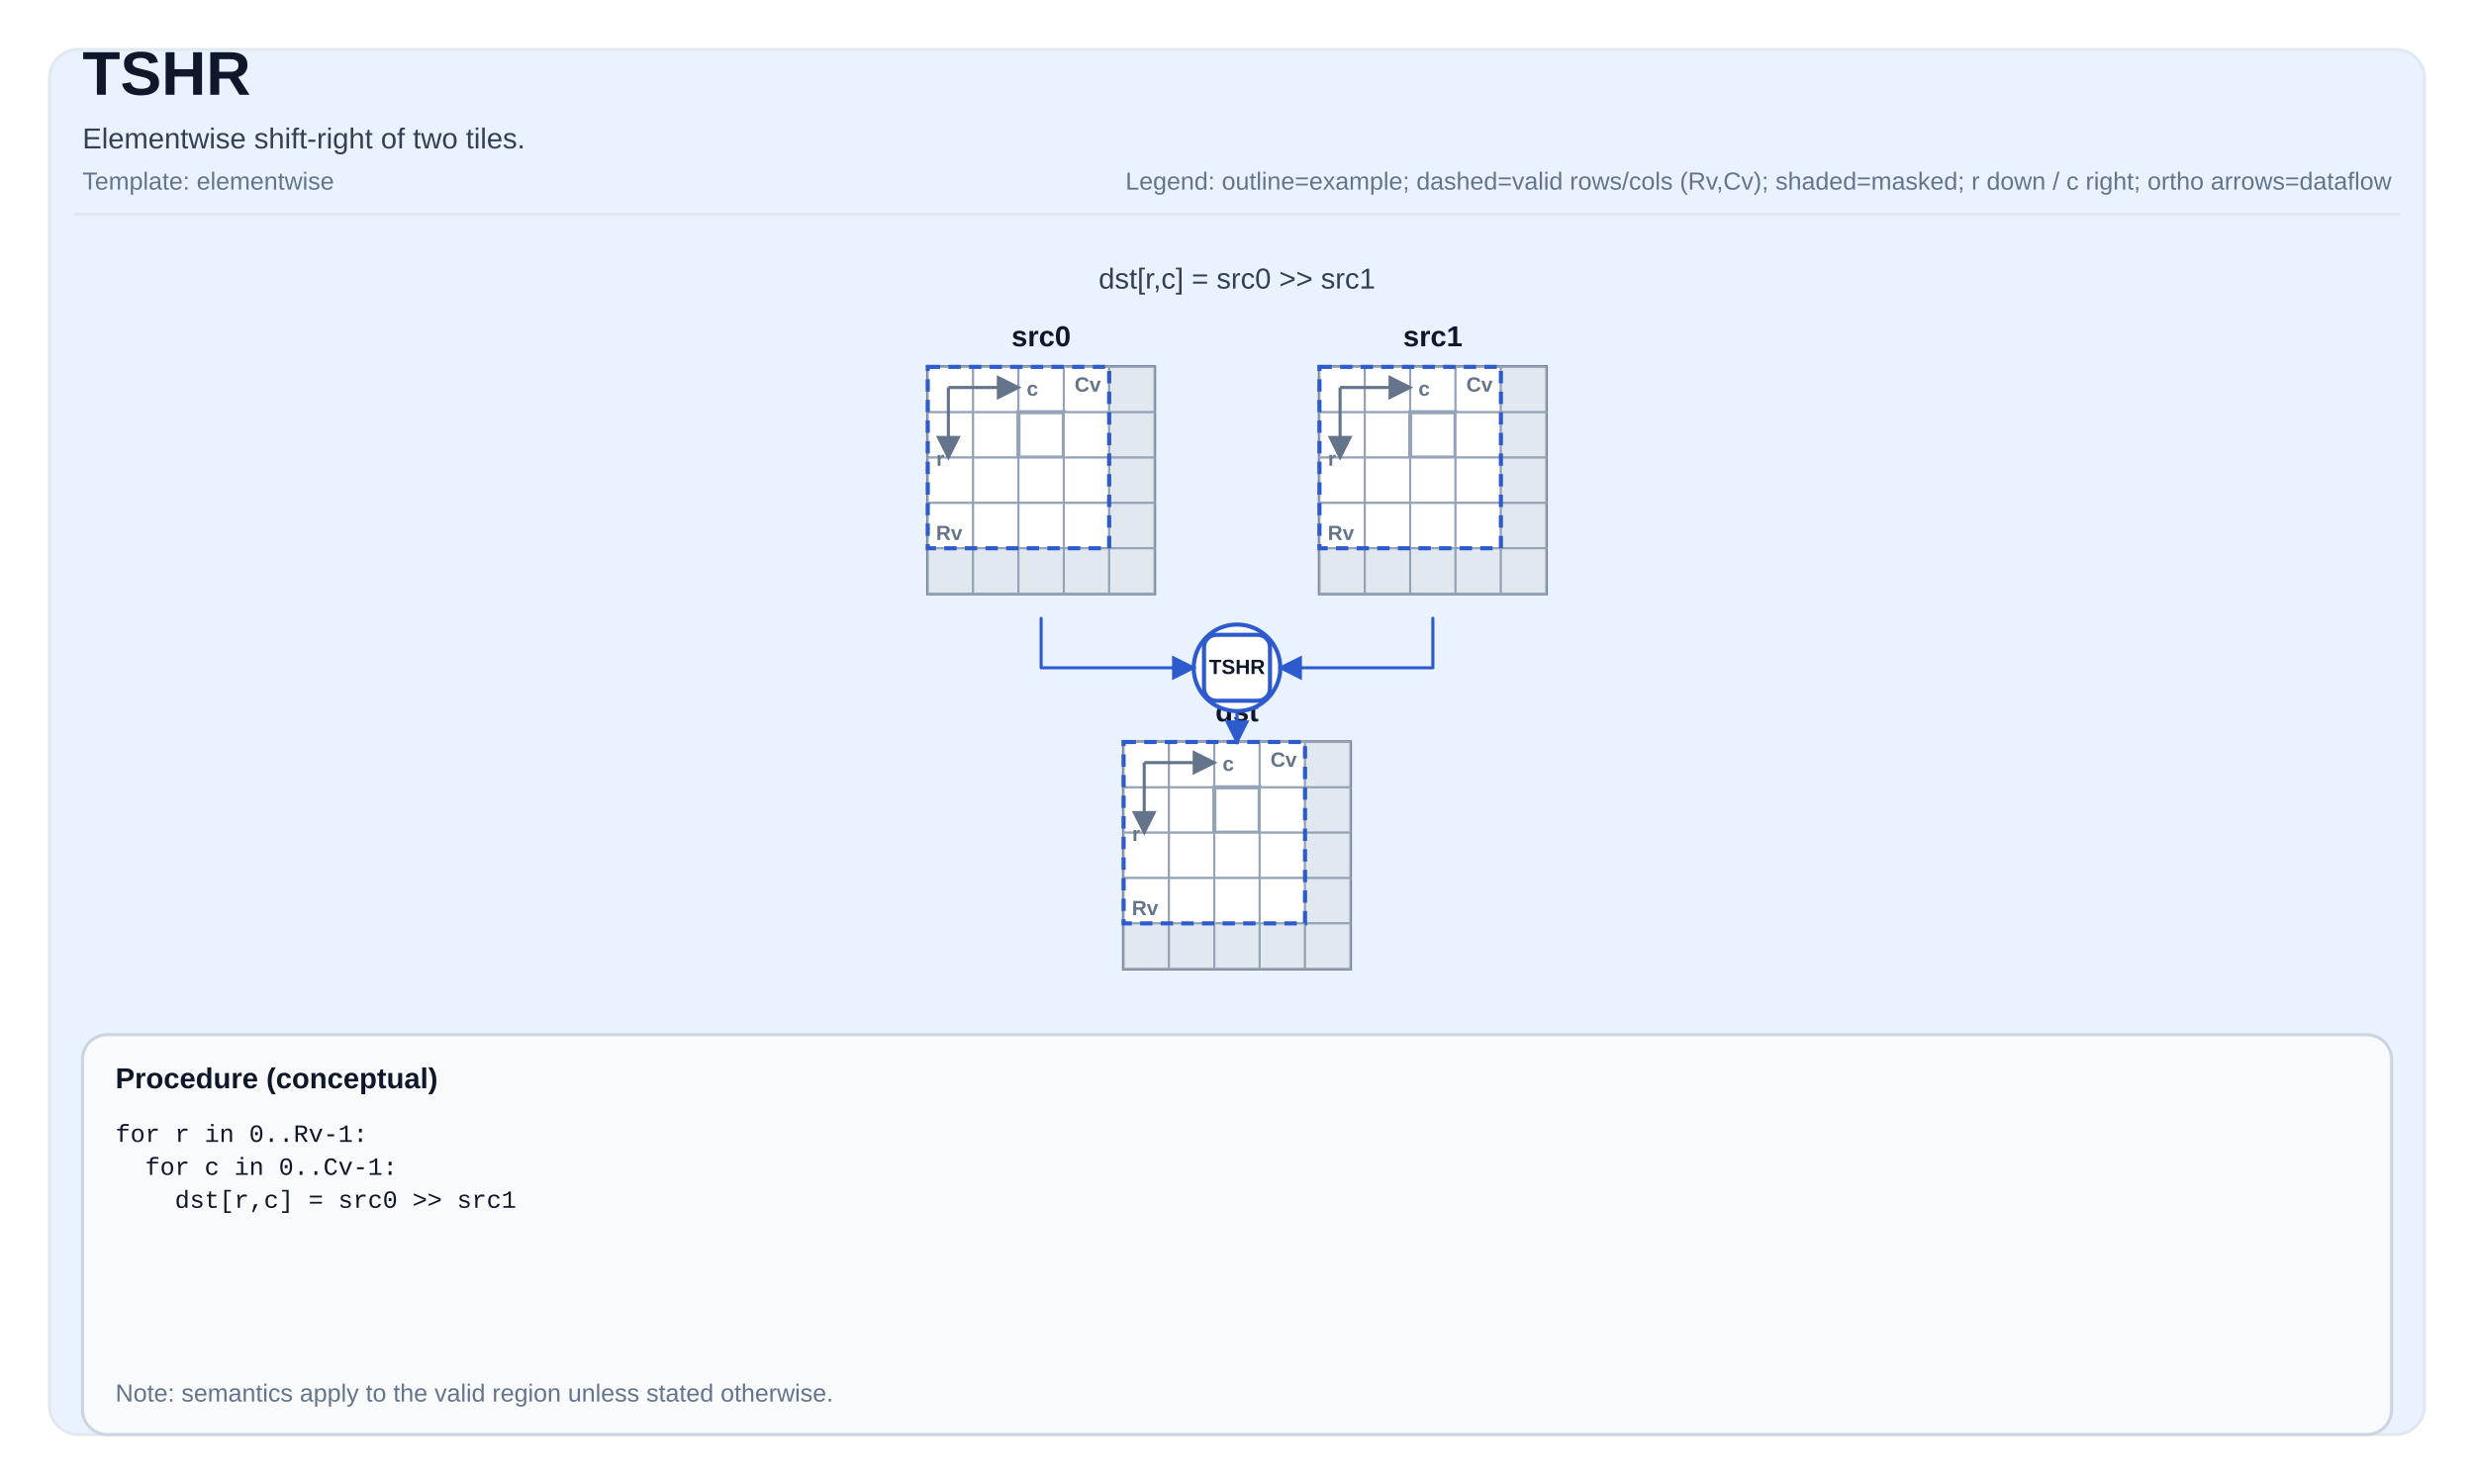
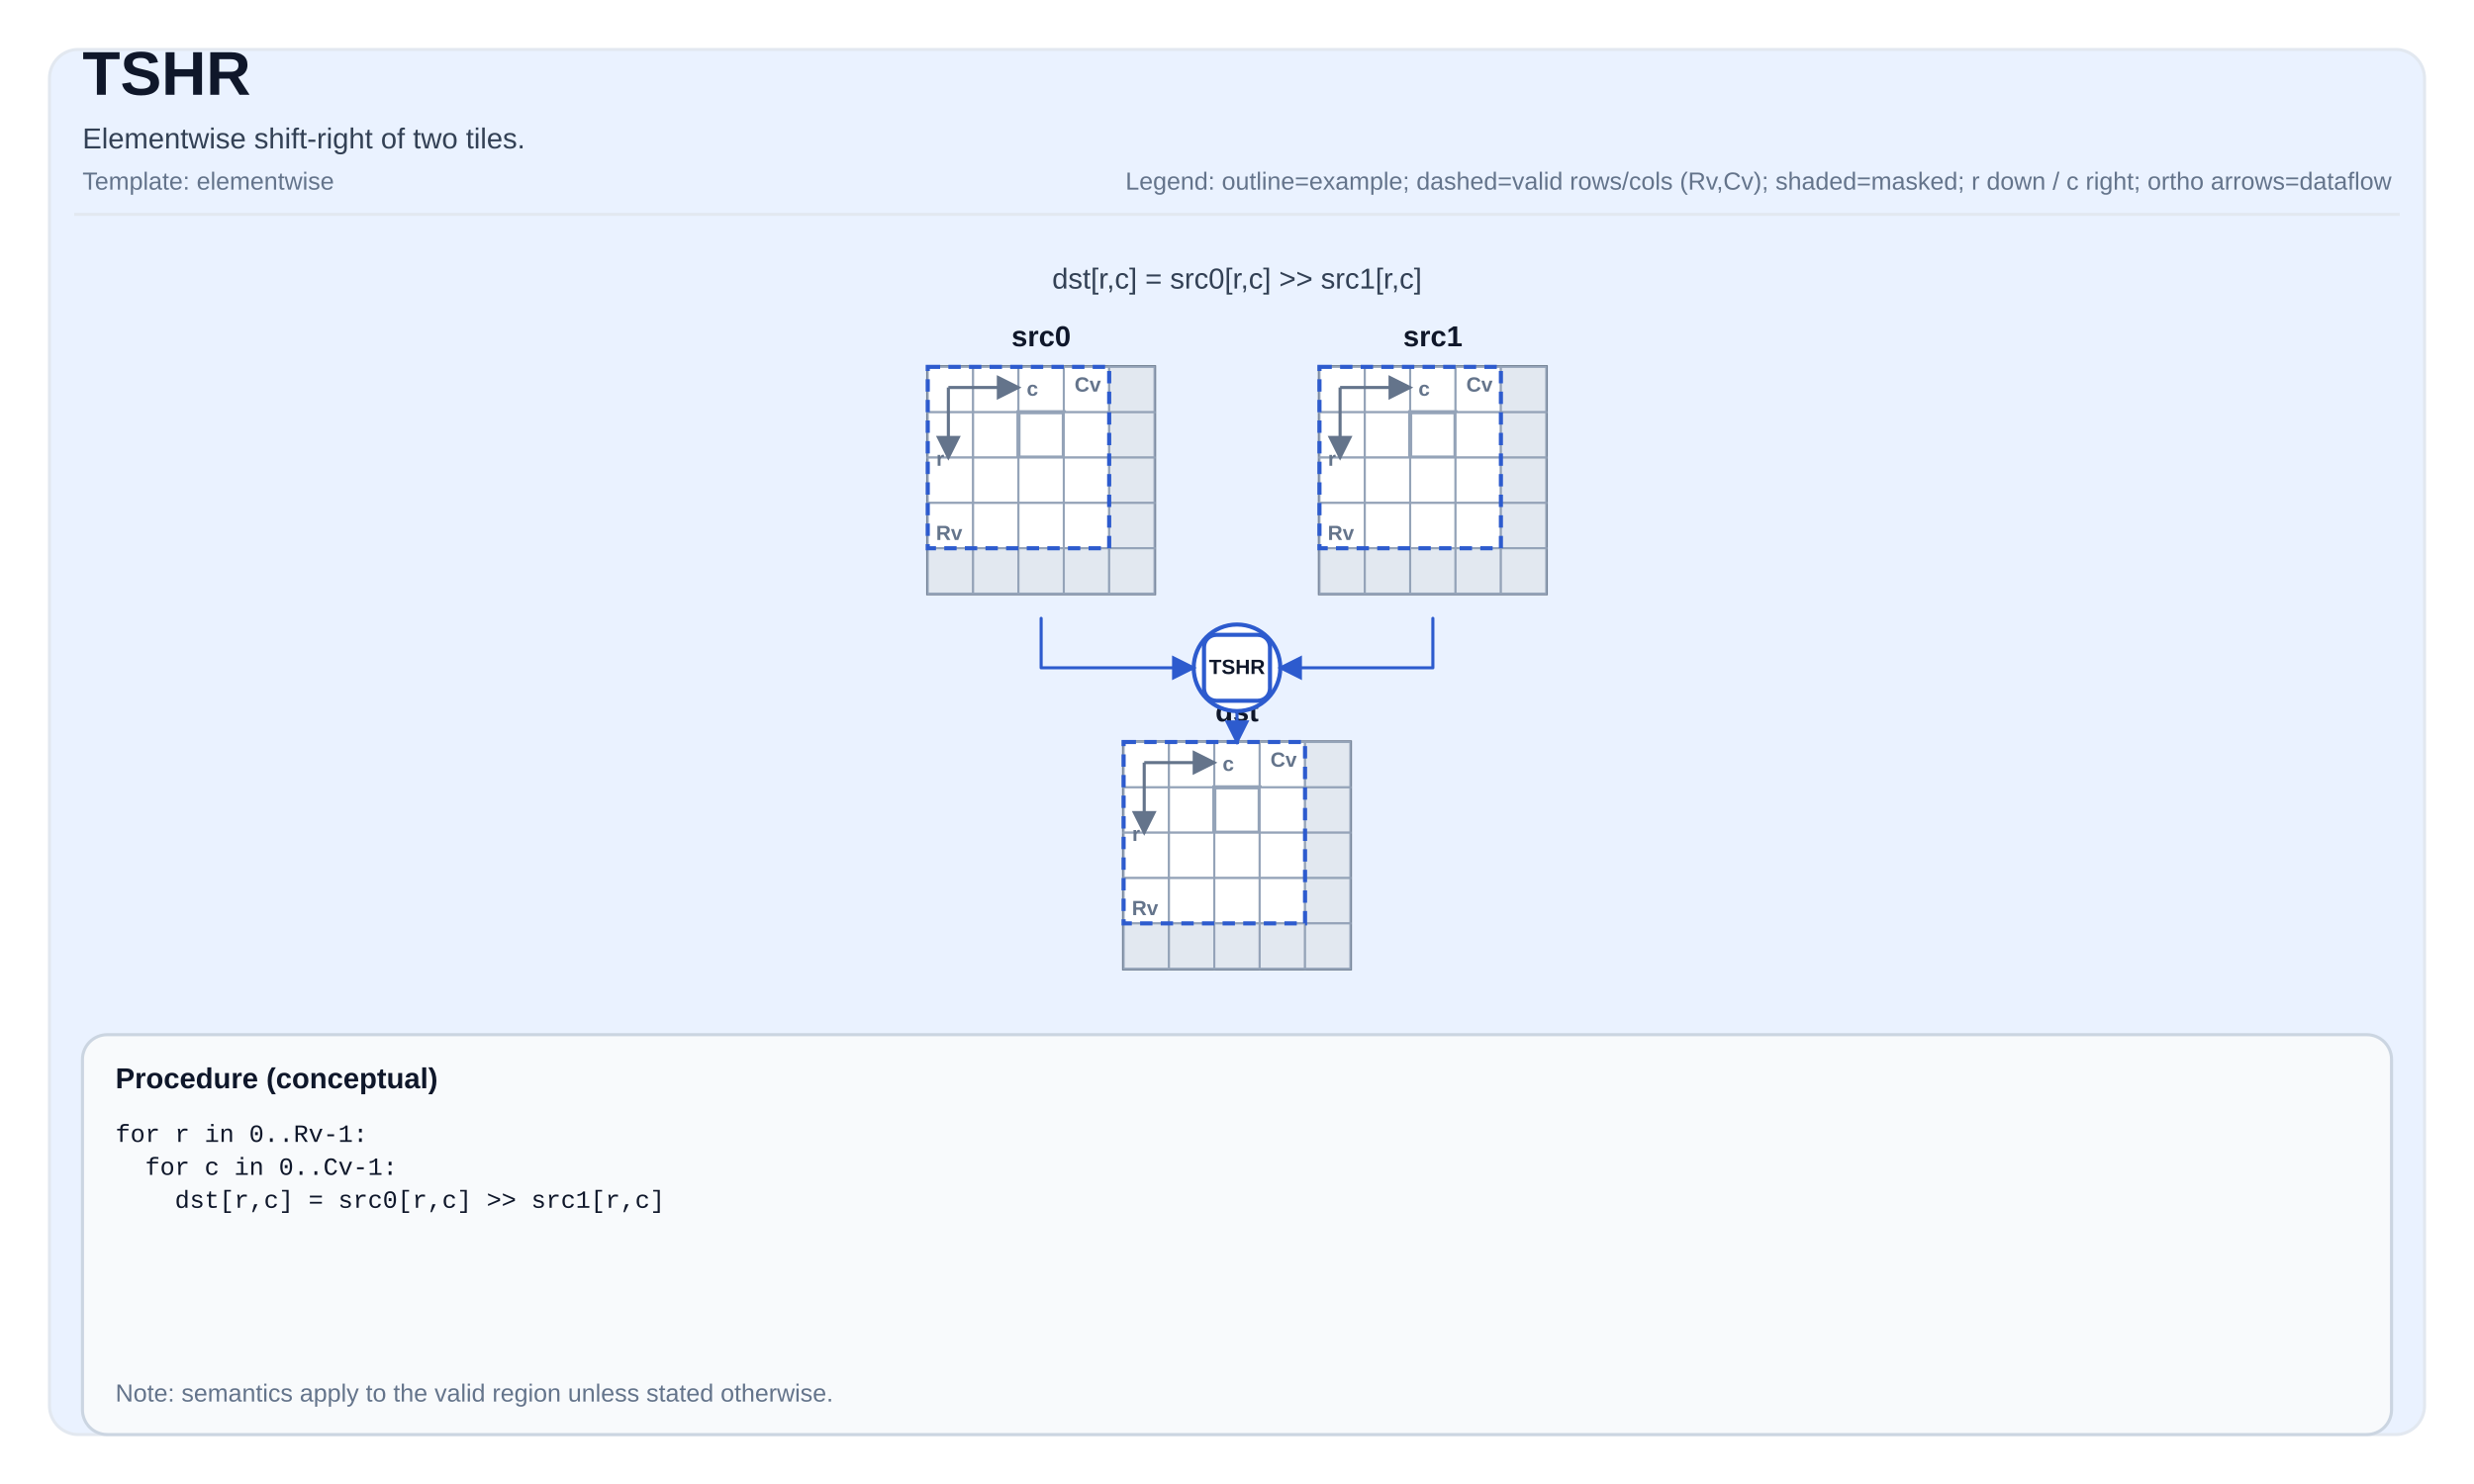
<svg xmlns="http://www.w3.org/2000/svg" width="1200" height="720" viewBox="0 0 1200 720" role="img" aria-label="TSHR tile operation diagram">
  <defs>
    <marker id="arrow" markerWidth="8" markerHeight="8" refX="7" refY="4" orient="auto">
      <path d="M0,0 L0,8 L8,4 z" fill="#2D5BCE" />
    </marker>
    <marker id="axisArrow" markerWidth="8" markerHeight="8" refX="7" refY="4" orient="auto">
      <path d="M0,0 L0,8 L8,4 z" fill="#64748b" />
    </marker>
  </defs>
  <style>
svg { font-family: Arial, Helvetica, sans-serif; }
.title { font-size: 30px; font-weight: 700; fill: #0f172a; }
.subtitle { font-size: 14px; fill: #334155; }
.meta { font-size: 12px; fill: #64748b; }
.frame { fill: white; }
.panel { fill: #EAF2FF; stroke: #e2e8f0; stroke-width: 1.5; rx: 14; }
.tileLabel { font-size: 14px; font-weight: 700; fill: #0f172a; }
.tileBorder { fill: none; stroke: #475569; stroke-width: 1.5; }
.cell { fill: #ffffff; stroke: #94a3b8; stroke-width: 1; }
.cellMasked { fill: #e2e8f0; }
.cellHL { stroke-width: 2; }
.cellText { font-family: ui-monospace, SFMono-Regular, Menlo, Monaco, Consolas, 'Liberation Mono', 'Courier New', monospace; font-size: 10px; fill: #0f172a; }
.arrow { stroke-width: 1.5; fill: none; stroke-linejoin: round; stroke-linecap: round; }
.axisLine { stroke: #64748b; stroke-width: 1.5; fill: none; }
.axisText { font-size: 10px; fill: #64748b; font-weight: 700; }
.opCircle { fill: #ffffff; stroke-width: 2; }
.opRect { fill: #ffffff; stroke-width: 2; }
.opText { font-size: 10px; font-weight: 800; fill: #0f172a; }
.procBox { fill: #f8fafc; stroke: #cbd5e1; stroke-width: 1.5; rx: 12; }
.procTitle { font-size: 14px; font-weight: 700; fill: #0f172a; }
.procText { font-family: ui-monospace, SFMono-Regular, Menlo, Monaco, Consolas, 'Liberation Mono', 'Courier New', monospace; font-size: 12px; fill: #0f172a; }
.smallLabel { font-size: 12px; fill: #334155; }
.scalarBox { fill: #ffffff; stroke: #cbd5e1; stroke-width: 1.5; }
.scalarValue { font-size: 16px; font-weight: 700; }
.validBox { fill: none; stroke-width: 2; stroke-dasharray: 6 4; }
</style>
  <rect x="0" y="0" width="1200" height="720" class="frame" />
  <rect x="24" y="24" width="1152" height="672" class="panel" />
  <text x="40" y="46" class="title">TSHR</text>
  <text x="40" y="72" class="subtitle">Elementwise shift-right of two tiles.</text>
  <text x="40" y="92" class="meta">Template: elementwise</text>
  <text x="1160" y="92" class="meta" text-anchor="end">Legend: outline=example; dashed=valid rows/cols (Rv,Cv); shaded=masked; r down / c right; ortho arrows=dataflow</text>
  <line x1="36" y1="104" x2="1164" y2="104" stroke="#e2e8f0" stroke-width="1.5" />
-   <text x="600" y="140" class="subtitle" text-anchor="middle" fill="#2D5BCE">dst[r,c] = src0 &gt;&gt; src1</text>
+   <text x="600" y="140" class="subtitle" text-anchor="middle" fill="#2D5BCE">dst[r,c] = src0[r,c] &gt;&gt; src1[r,c]</text>
  <text x="505" y="168" class="tileLabel" text-anchor="middle">src0</text>
  <rect x="450" y="178" width="110" height="110" class="tileBorder" />
  <rect x="450" y="178" width="22" height="22" class="cell" />
  <rect x="472" y="178" width="22" height="22" class="cell" />
  <rect x="494" y="178" width="22" height="22" class="cell" />
  <rect x="516" y="178" width="22" height="22" class="cell" />
  <rect x="538" y="178" width="22" height="22" class="cell cellMasked" />
  <rect x="450" y="200" width="22" height="22" class="cell" />
  <rect x="472" y="200" width="22" height="22" class="cell" />
  <rect x="494" y="200" width="22" height="22" class="cell cellHL" stroke="#2D5BCE" />
  <rect x="516" y="200" width="22" height="22" class="cell" />
  <rect x="538" y="200" width="22" height="22" class="cell cellMasked" />
  <rect x="450" y="222" width="22" height="22" class="cell" />
  <rect x="472" y="222" width="22" height="22" class="cell" />
  <rect x="494" y="222" width="22" height="22" class="cell" />
  <rect x="516" y="222" width="22" height="22" class="cell" />
  <rect x="538" y="222" width="22" height="22" class="cell cellMasked" />
  <rect x="450" y="244" width="22" height="22" class="cell" />
  <rect x="472" y="244" width="22" height="22" class="cell" />
  <rect x="494" y="244" width="22" height="22" class="cell" />
  <rect x="516" y="244" width="22" height="22" class="cell" />
  <rect x="538" y="244" width="22" height="22" class="cell cellMasked" />
  <rect x="450" y="266" width="22" height="22" class="cell cellMasked" />
  <rect x="472" y="266" width="22" height="22" class="cell cellMasked" />
  <rect x="494" y="266" width="22" height="22" class="cell cellMasked" />
  <rect x="516" y="266" width="22" height="22" class="cell cellMasked" />
  <rect x="538" y="266" width="22" height="22" class="cell cellMasked" />
  <rect x="450" y="178" width="88" height="88" class="validBox" stroke="#2D5BCE" />
  <text x="454" y="262" class="axisText">Rv</text>
  <text x="534" y="190" class="axisText" text-anchor="end">Cv</text>
  <path d="M 460 188 L 494 188" class="axisLine" marker-end="url(#axisArrow)" />
  <path d="M 460 188 L 460 222" class="axisLine" marker-end="url(#axisArrow)" />
  <text x="498" y="192" class="axisText">c</text>
  <text x="458" y="226" class="axisText" text-anchor="end">r</text>
  <text x="695" y="168" class="tileLabel" text-anchor="middle">src1</text>
  <rect x="640" y="178" width="110" height="110" class="tileBorder" />
  <rect x="640" y="178" width="22" height="22" class="cell" />
  <rect x="662" y="178" width="22" height="22" class="cell" />
  <rect x="684" y="178" width="22" height="22" class="cell" />
  <rect x="706" y="178" width="22" height="22" class="cell" />
  <rect x="728" y="178" width="22" height="22" class="cell cellMasked" />
  <rect x="640" y="200" width="22" height="22" class="cell" />
  <rect x="662" y="200" width="22" height="22" class="cell" />
  <rect x="684" y="200" width="22" height="22" class="cell cellHL" stroke="#2D5BCE" />
  <rect x="706" y="200" width="22" height="22" class="cell" />
  <rect x="728" y="200" width="22" height="22" class="cell cellMasked" />
  <rect x="640" y="222" width="22" height="22" class="cell" />
  <rect x="662" y="222" width="22" height="22" class="cell" />
  <rect x="684" y="222" width="22" height="22" class="cell" />
  <rect x="706" y="222" width="22" height="22" class="cell" />
  <rect x="728" y="222" width="22" height="22" class="cell cellMasked" />
  <rect x="640" y="244" width="22" height="22" class="cell" />
  <rect x="662" y="244" width="22" height="22" class="cell" />
  <rect x="684" y="244" width="22" height="22" class="cell" />
  <rect x="706" y="244" width="22" height="22" class="cell" />
  <rect x="728" y="244" width="22" height="22" class="cell cellMasked" />
  <rect x="640" y="266" width="22" height="22" class="cell cellMasked" />
  <rect x="662" y="266" width="22" height="22" class="cell cellMasked" />
  <rect x="684" y="266" width="22" height="22" class="cell cellMasked" />
  <rect x="706" y="266" width="22" height="22" class="cell cellMasked" />
  <rect x="728" y="266" width="22" height="22" class="cell cellMasked" />
  <rect x="640" y="178" width="88" height="88" class="validBox" stroke="#2D5BCE" />
  <text x="644" y="262" class="axisText">Rv</text>
  <text x="724" y="190" class="axisText" text-anchor="end">Cv</text>
  <path d="M 650 188 L 684 188" class="axisLine" marker-end="url(#axisArrow)" />
  <path d="M 650 188 L 650 222" class="axisLine" marker-end="url(#axisArrow)" />
  <text x="688" y="192" class="axisText">c</text>
  <text x="648" y="226" class="axisText" text-anchor="end">r</text>
  <text x="600" y="350" class="tileLabel" text-anchor="middle">dst</text>
  <rect x="545" y="360" width="110" height="110" class="tileBorder" />
  <rect x="545" y="360" width="22" height="22" class="cell" />
  <rect x="567" y="360" width="22" height="22" class="cell" />
  <rect x="589" y="360" width="22" height="22" class="cell" />
  <rect x="611" y="360" width="22" height="22" class="cell" />
  <rect x="633" y="360" width="22" height="22" class="cell cellMasked" />
  <rect x="545" y="382" width="22" height="22" class="cell" />
  <rect x="567" y="382" width="22" height="22" class="cell" />
  <rect x="589" y="382" width="22" height="22" class="cell cellHL" stroke="#2D5BCE" />
  <rect x="611" y="382" width="22" height="22" class="cell" />
  <rect x="633" y="382" width="22" height="22" class="cell cellMasked" />
  <rect x="545" y="404" width="22" height="22" class="cell" />
  <rect x="567" y="404" width="22" height="22" class="cell" />
  <rect x="589" y="404" width="22" height="22" class="cell" />
  <rect x="611" y="404" width="22" height="22" class="cell" />
  <rect x="633" y="404" width="22" height="22" class="cell cellMasked" />
  <rect x="545" y="426" width="22" height="22" class="cell" />
  <rect x="567" y="426" width="22" height="22" class="cell" />
  <rect x="589" y="426" width="22" height="22" class="cell" />
  <rect x="611" y="426" width="22" height="22" class="cell" />
  <rect x="633" y="426" width="22" height="22" class="cell cellMasked" />
  <rect x="545" y="448" width="22" height="22" class="cell cellMasked" />
  <rect x="567" y="448" width="22" height="22" class="cell cellMasked" />
  <rect x="589" y="448" width="22" height="22" class="cell cellMasked" />
  <rect x="611" y="448" width="22" height="22" class="cell cellMasked" />
  <rect x="633" y="448" width="22" height="22" class="cell cellMasked" />
  <rect x="545" y="360" width="88" height="88" class="validBox" stroke="#2D5BCE" />
  <text x="549" y="444" class="axisText">Rv</text>
  <text x="629" y="372" class="axisText" text-anchor="end">Cv</text>
  <path d="M 555 370 L 589 370" class="axisLine" marker-end="url(#axisArrow)" />
  <path d="M 555 370 L 555 404" class="axisLine" marker-end="url(#axisArrow)" />
  <text x="593" y="374" class="axisText">c</text>
  <text x="553" y="408" class="axisText" text-anchor="end">r</text>
  <circle cx="600" cy="324" r="21" class="opCircle" stroke="#2D5BCE" />
  <rect x="584" y="308" width="32" height="32" rx="6" class="opRect" stroke="#2D5BCE" />
  <text x="600" y="327.0" class="opText" font-size="10px" text-anchor="middle">TSHR</text>
  <path d="M 505 300 L 505 324 L 579 324" class="arrow" stroke="#2D5BCE" marker-end="url(#arrow)" />
  <path d="M 695 300 L 695 324 L 621 324" class="arrow" stroke="#2D5BCE" marker-end="url(#arrow)" />
  <path d="M 600 345 L 600 360" class="arrow" stroke="#2D5BCE" marker-end="url(#arrow)" />
  <rect x="40" y="502" width="1120" height="194" class="procBox" />
  <text x="56" y="528" class="procTitle">Procedure (conceptual)</text>
  <text x="56" y="554" class="procText" xml:space="preserve">
    <tspan x="56" dy="0">for r in 0..Rv-1:</tspan>
    <tspan x="56" dy="16">  for c in 0..Cv-1:</tspan>
-     <tspan x="56" dy="16">    dst[r,c] = src0 &gt;&gt; src1</tspan>
+     <tspan x="56" dy="16">    dst[r,c] = src0[r,c] &gt;&gt; src1[r,c]</tspan>
  </text>
  <text x="56" y="680" class="meta">Note: semantics apply to the valid region unless stated otherwise.</text>
</svg>
